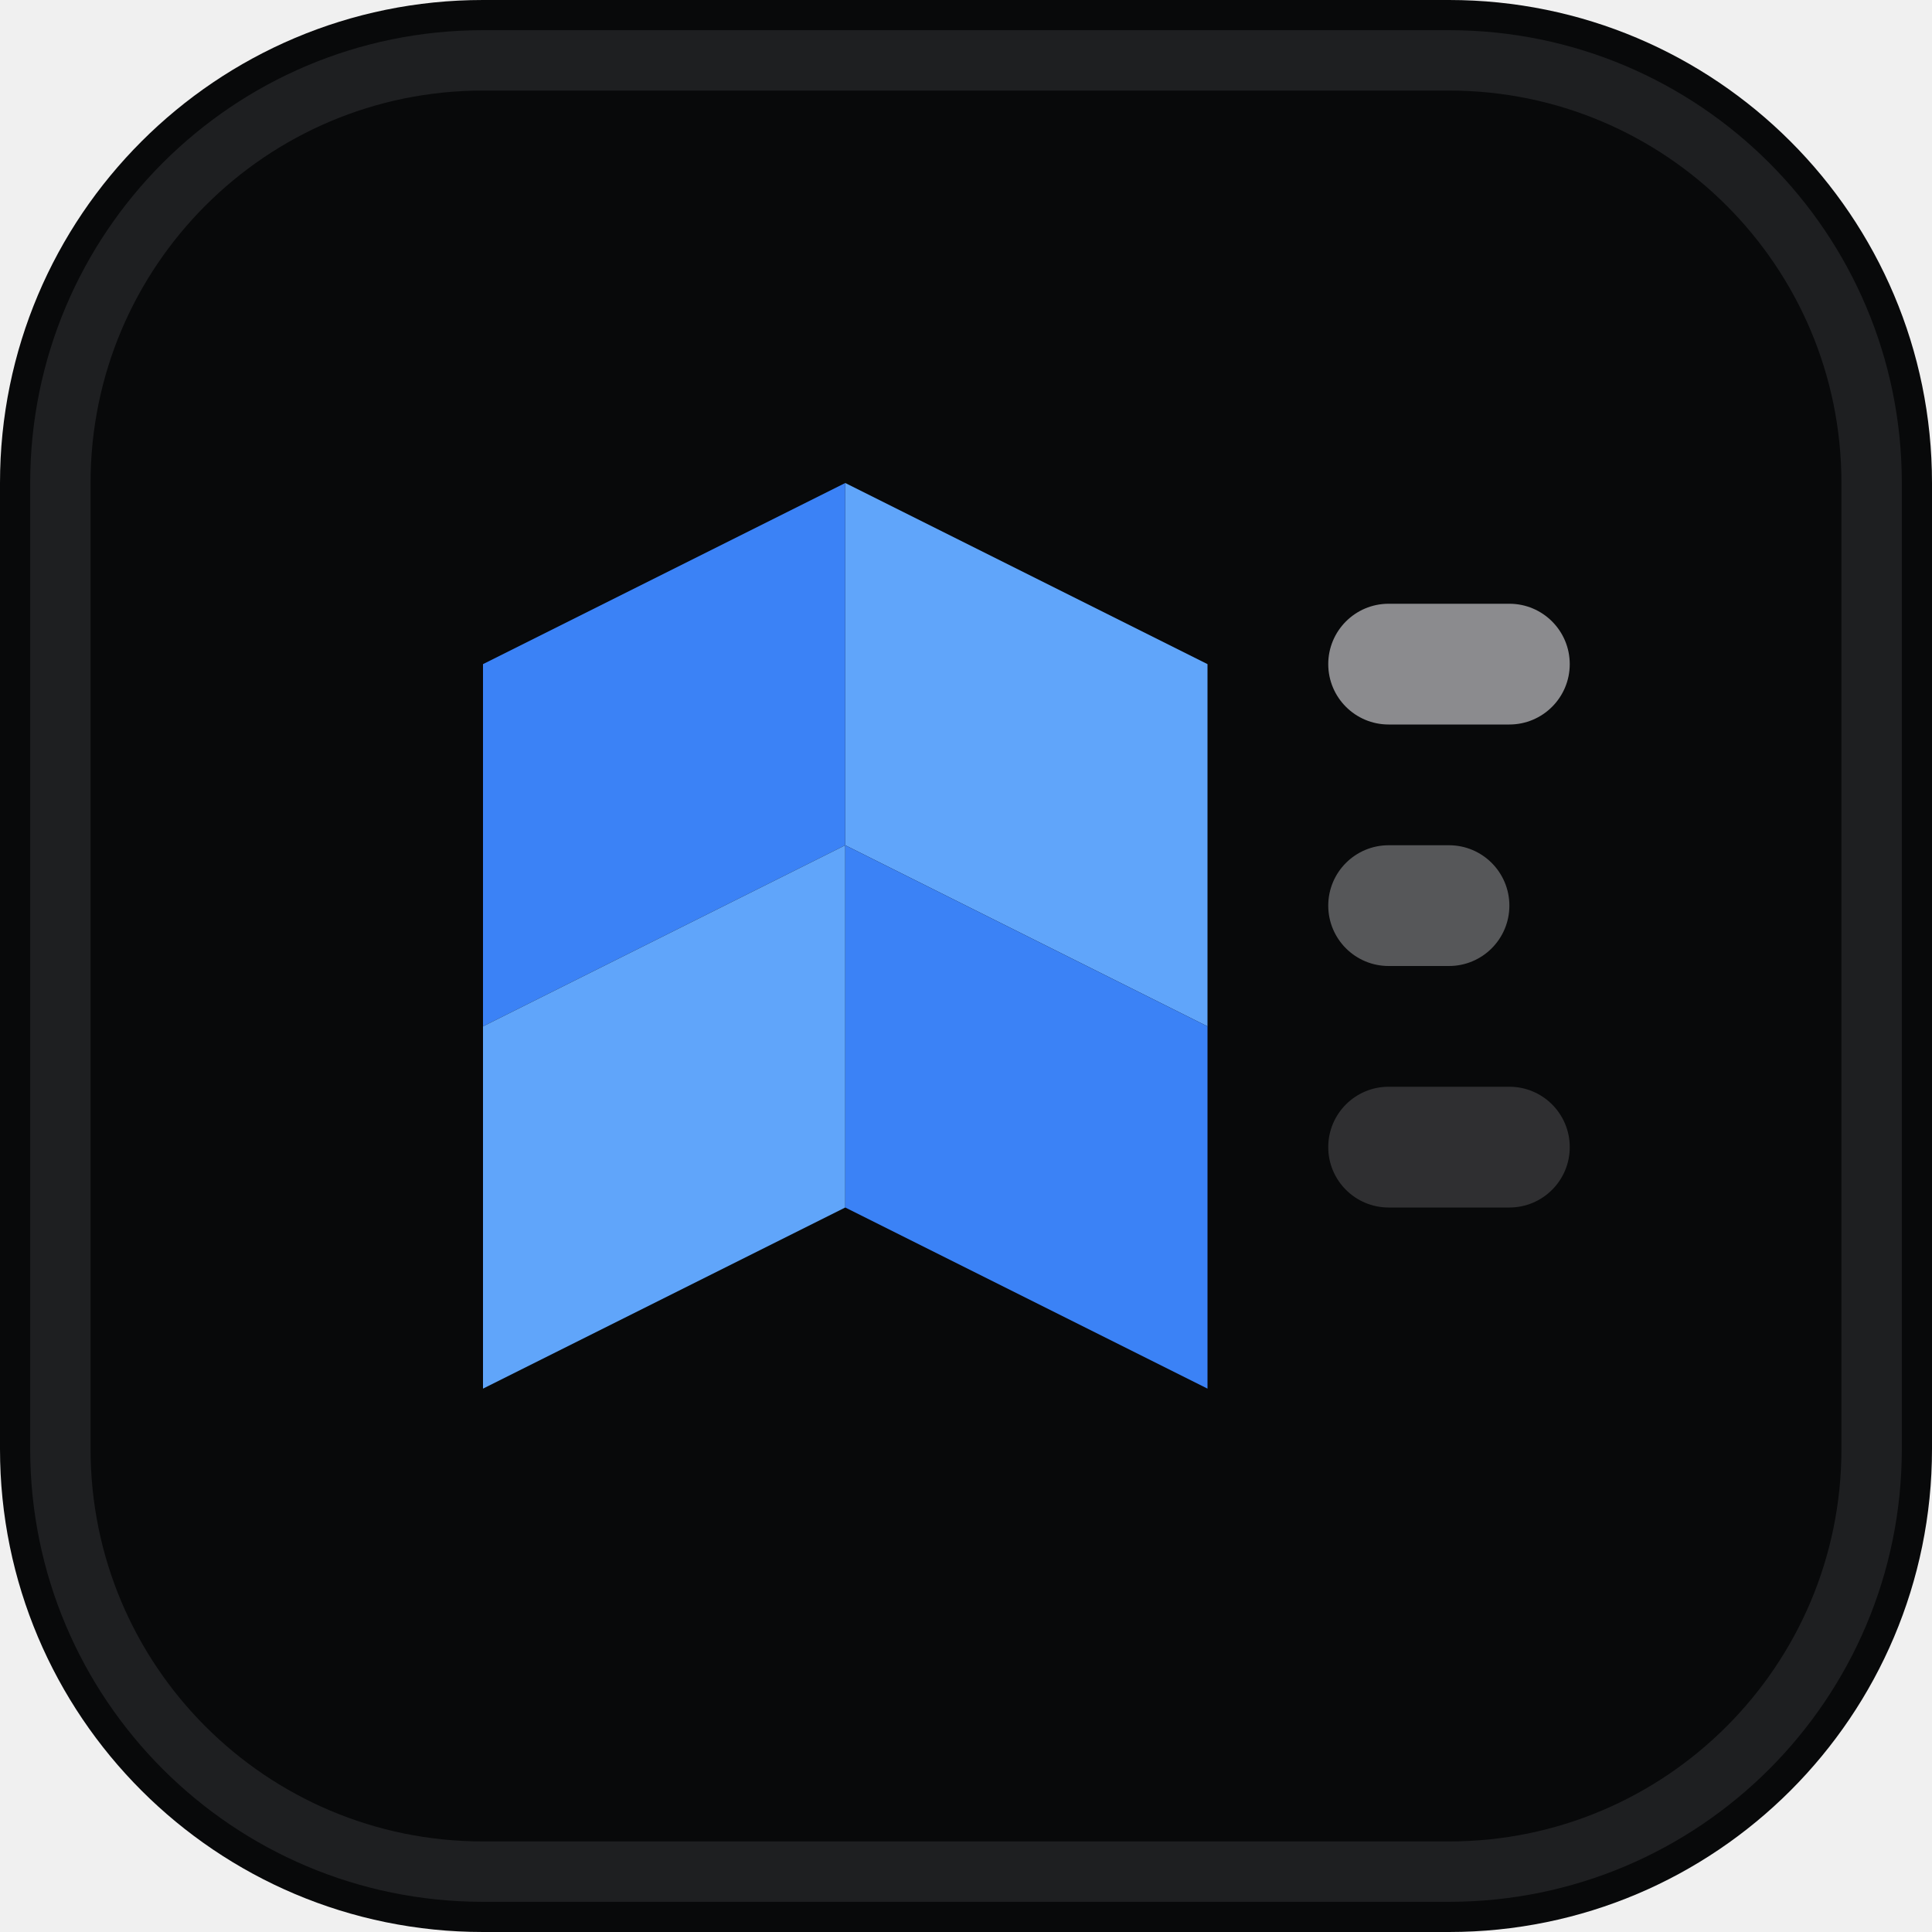
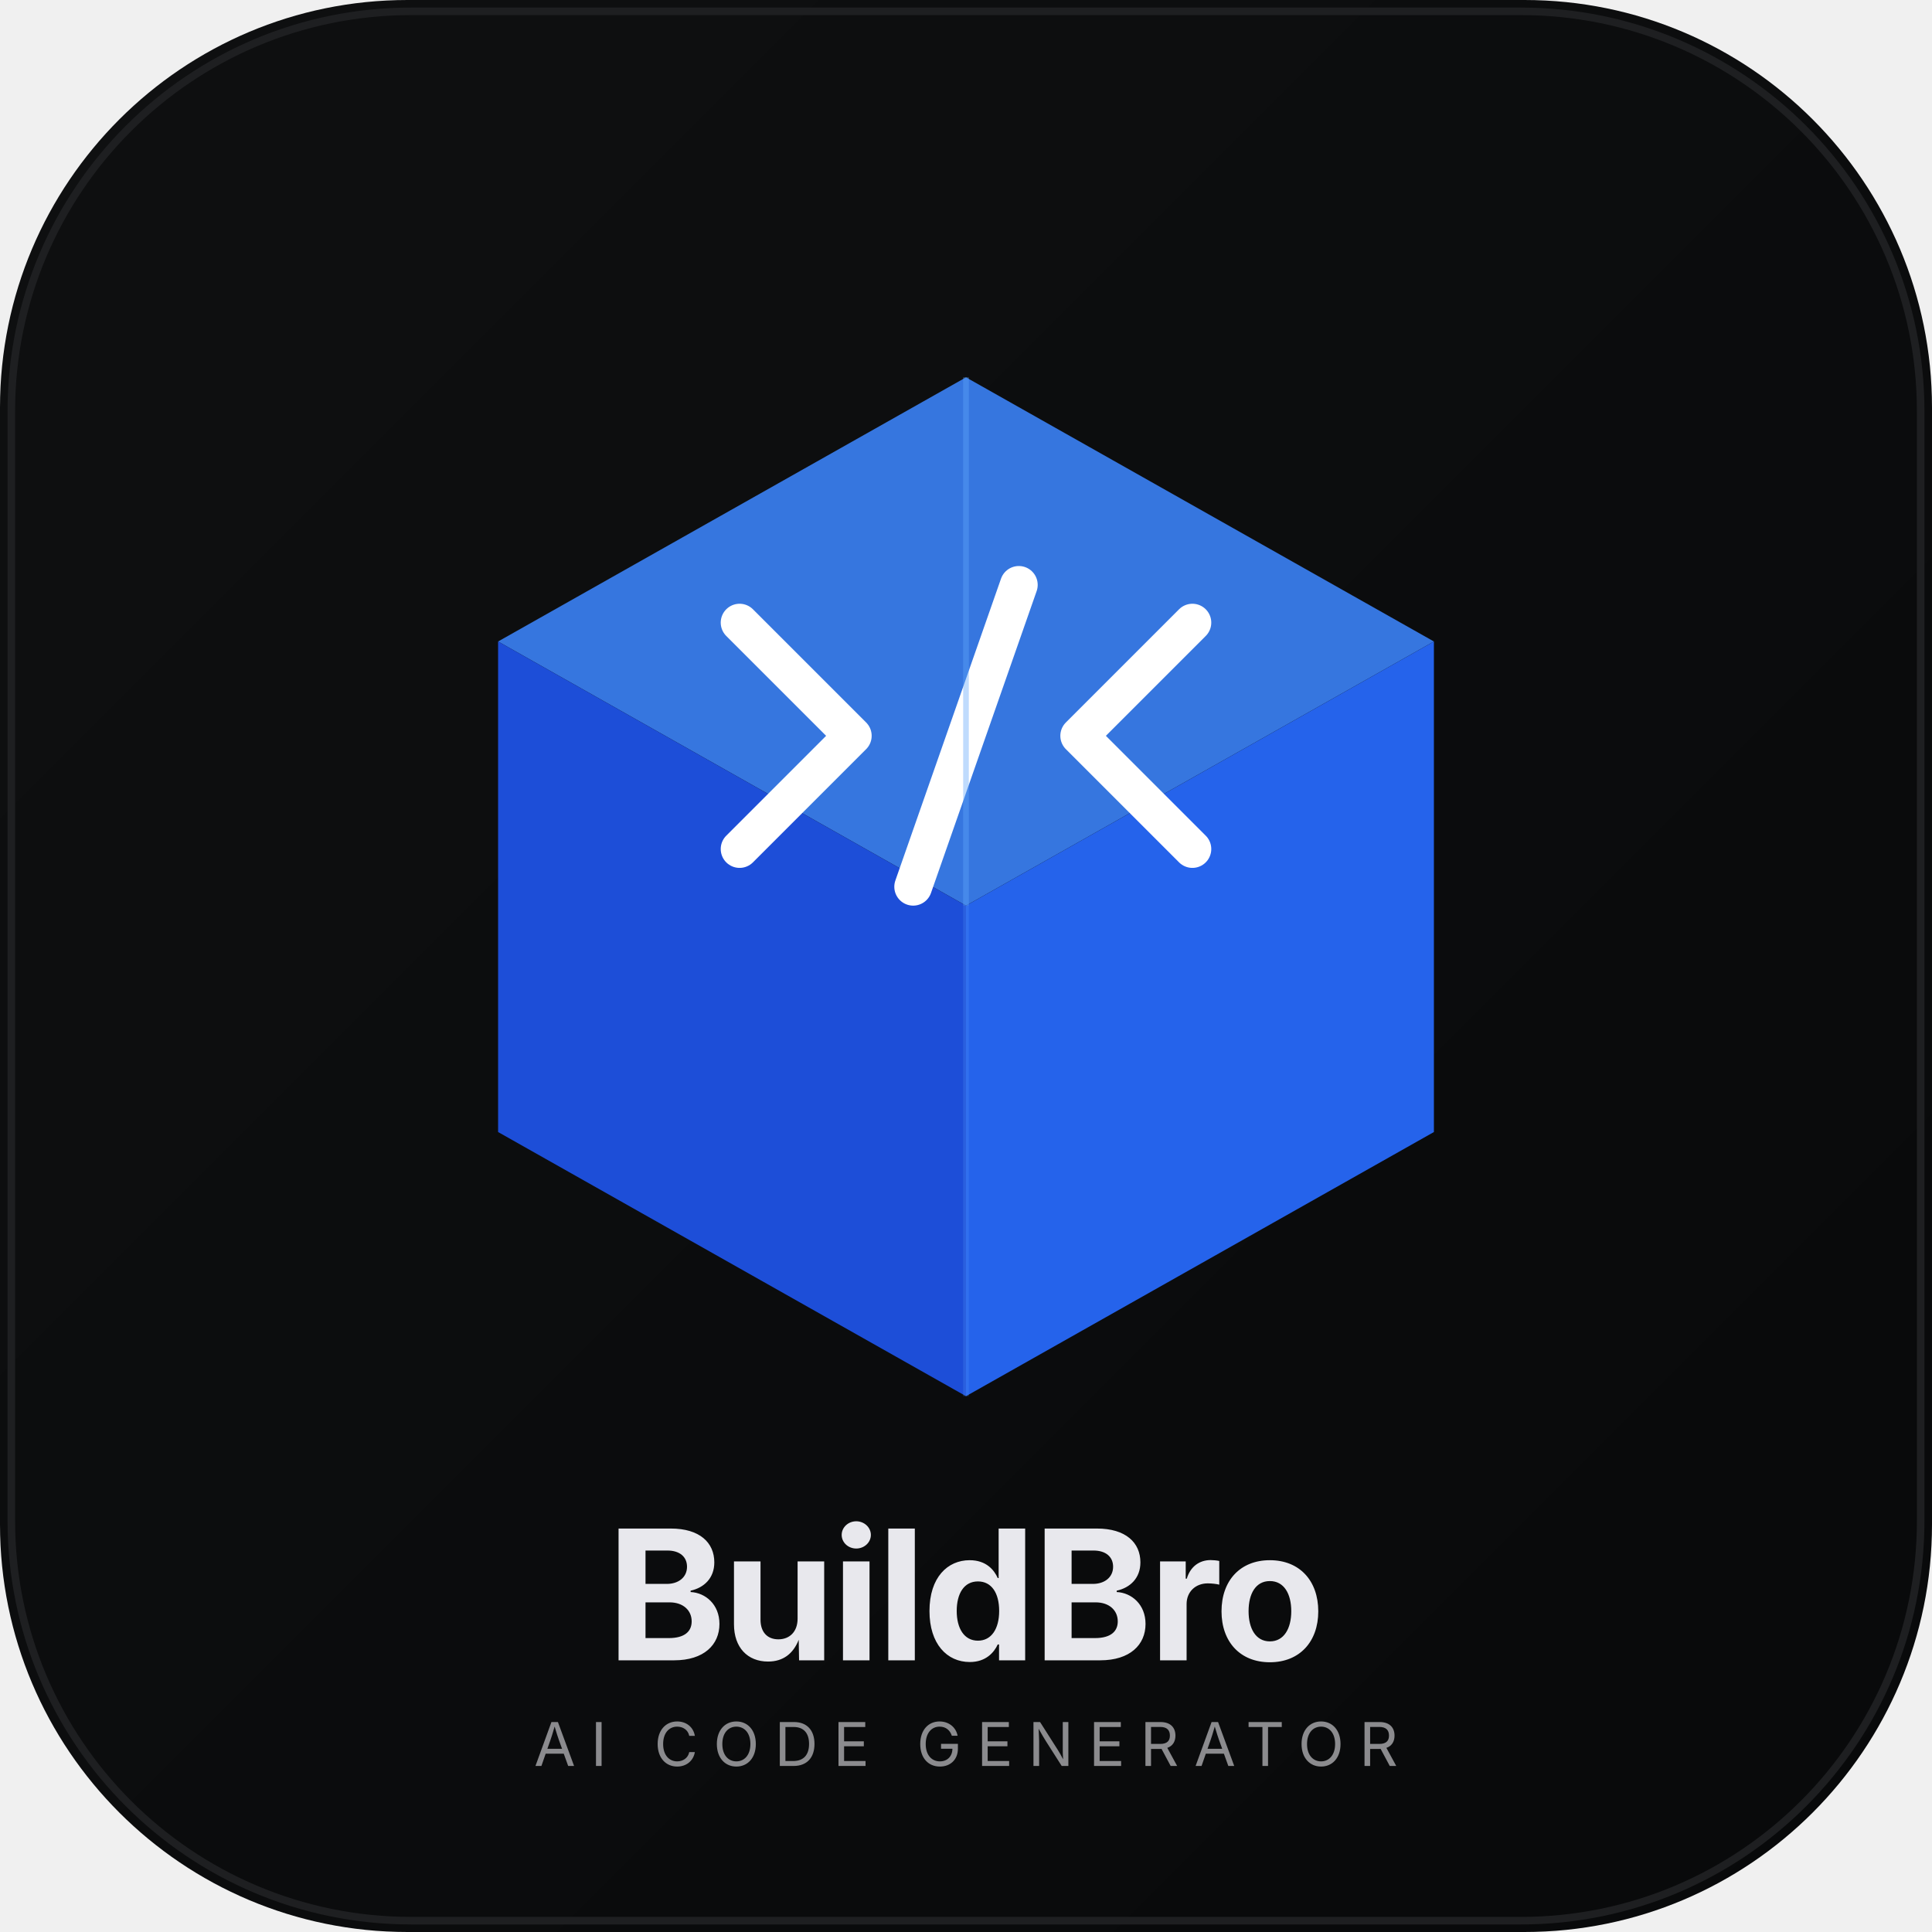
- <svg xmlns="http://www.w3.org/2000/svg" width="32" height="32" viewBox="0 0 32 32" fill="none">
-   <rect width="32" height="32" rx="8" fill="#08090a" />
-   <rect x="1" y="1" width="30" height="30" rx="7" stroke="#1e1f21" stroke-width="1" />
-   <path d="M8 11L14 8V14L8 17V11Z" fill="#3b82f6" />
-   <path d="M14 8L20 11V17L14 14V8Z" fill="#60a5fa" />
-   <path d="M8 17L14 14V20L8 23V17Z" fill="#60a5fa" />
-   <path d="M14 14L20 17V23L14 20V14Z" fill="#3b82f6" />
-   <rect x="22" y="10" width="4" height="2" rx="1" fill="#8b8b8e" />
-   <rect x="22" y="14" width="3" height="2" rx="1" fill="#8b8b8e" opacity="0.6" />
-   <rect x="22" y="18" width="4" height="2" rx="1" fill="#8b8b8e" opacity="0.3" />
+ <svg xmlns="http://www.w3.org/2000/svg" width="512" height="512" viewBox="0 0 512 512">
+   <defs>
+     <linearGradient id="blue" x1="0%" y1="0%" x2="100%" y2="100%">
+       <stop offset="0%" style="stop-color:#60a5fa" />
+       <stop offset="100%" style="stop-color:#2563eb" />
+     </linearGradient>
+     <linearGradient id="dark" x1="0%" y1="0%" x2="100%" y2="100%">
+       <stop offset="0%" style="stop-color:#0f1011" />
+       <stop offset="100%" style="stop-color:#08090a" />
+     </linearGradient>
+   </defs>
+   <rect width="512" height="512" rx="108" fill="url(#dark)" />
+   <rect x="3" y="3" width="506" height="506" rx="106" fill="none" stroke="#1e1f21" stroke-width="2" />
+   <polygon points="256,100 380,170 256,240 132,170" fill="#3b82f6" opacity="0.9" />
+   <polygon points="132,170 256,240 256,370 132,300" fill="#1d4ed8" />
+   <polygon points="380,170 256,240 256,370 380,300" fill="#2563eb" />
+   <path d="M196,165 L226,195 L196,225" stroke="#fff" stroke-width="10" stroke-linecap="round" stroke-linejoin="round" fill="none" />
+   <path d="M316,165 L286,195 L316,225" stroke="#fff" stroke-width="10" stroke-linecap="round" stroke-linejoin="round" fill="none" />
+   <line x1="270" y1="155" x2="242" y2="235" stroke="#fff" stroke-width="10" stroke-linecap="round" />
+   <line x1="256" y1="100" x2="256" y2="240" stroke="#60a5fa" stroke-width="1.5" opacity="0.4" />
+   <line x1="256" y1="240" x2="256" y2="370" stroke="#60a5fa" stroke-width="1.5" opacity="0.2" />
+   <text x="256" y="440" text-anchor="middle" font-family="Inter, -apple-system, system-ui, sans-serif" font-weight="700" font-size="48" fill="#e8e8ed" letter-spacing="-1">BuildBro</text>
+   <text x="256" y="468" text-anchor="middle" font-family="Inter, -apple-system, system-ui, sans-serif" font-weight="400" font-size="16" fill="#8b8b8e" letter-spacing="4">AI CODE GENERATOR</text>
</svg>
